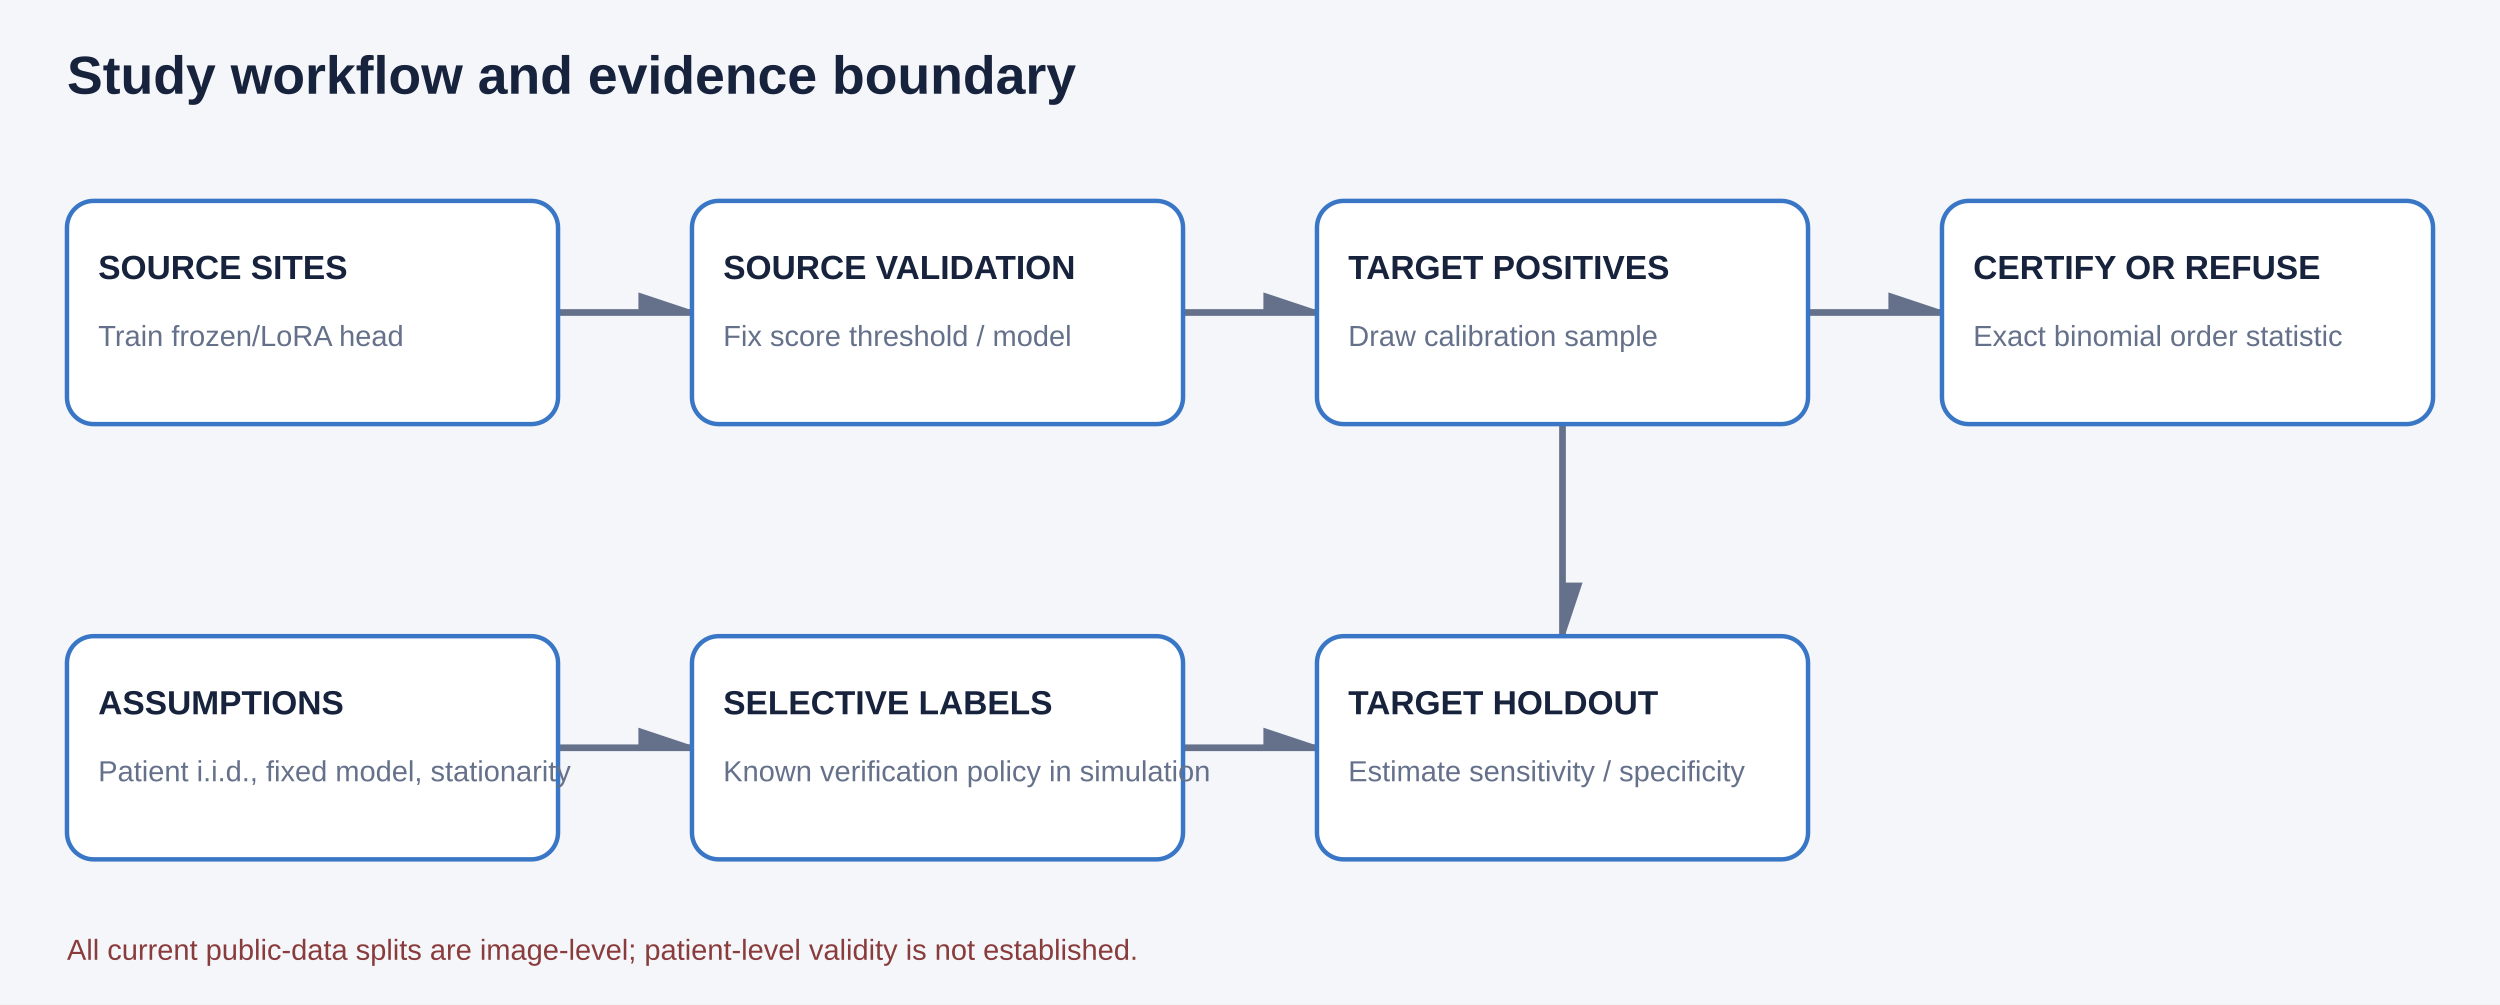
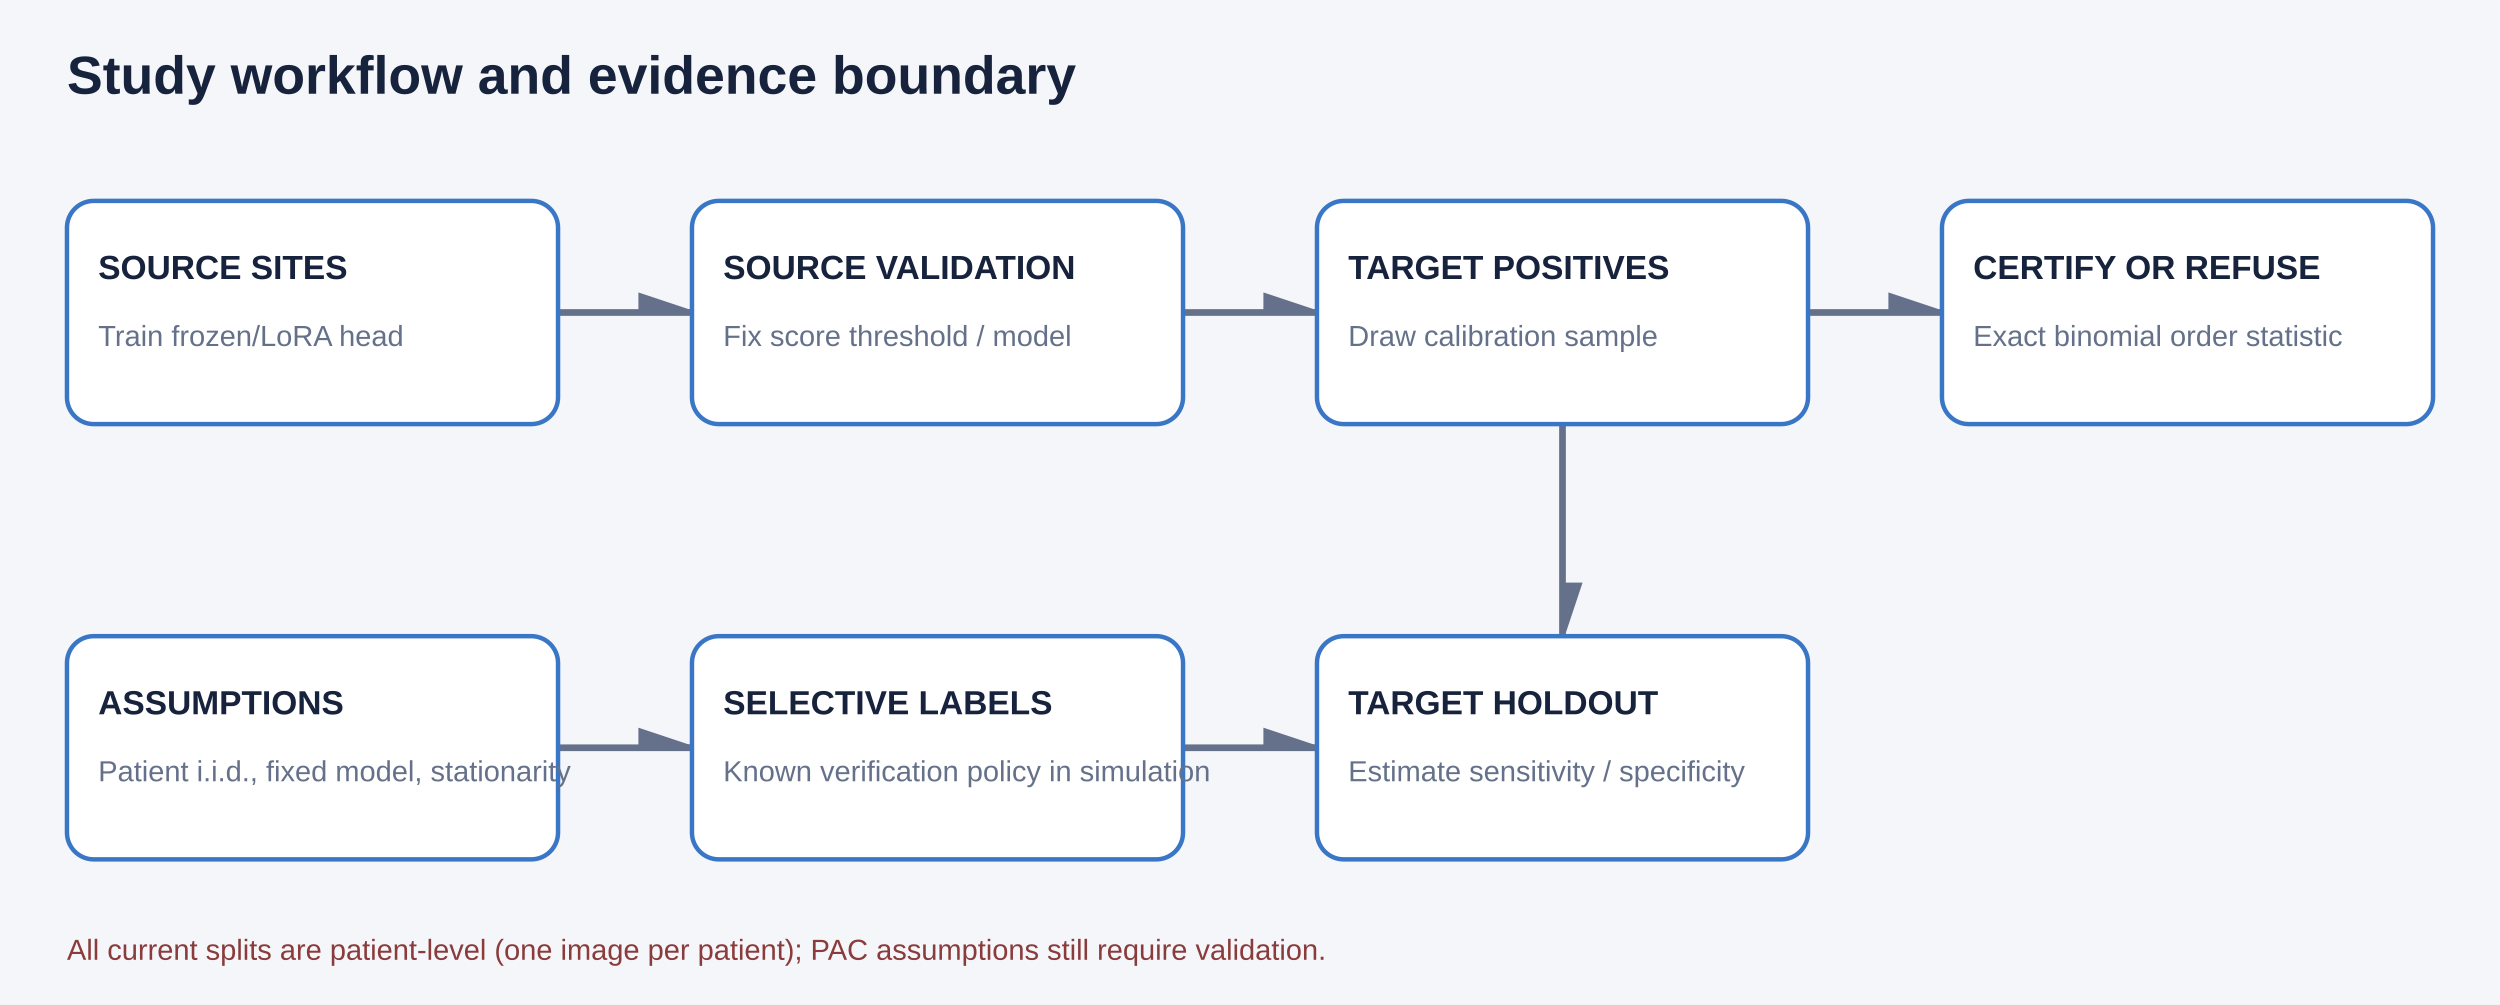
<svg xmlns="http://www.w3.org/2000/svg" width="1120" height="450" viewBox="0 0 1120 450">
  <rect width="1120" height="450" fill="#f4f6fa" />
  <text x="30" y="42" font-family="Arial" font-size="24" font-weight="bold" fill="#17233c">Study workflow and evidence boundary</text>
  <path d="M250 140 L310 140" stroke="#65718a" stroke-width="3" marker-end="url(#arrow)" />
  <path d="M530 140 L590 140" stroke="#65718a" stroke-width="3" marker-end="url(#arrow)" />
  <path d="M810 140 L870 140" stroke="#65718a" stroke-width="3" marker-end="url(#arrow)" />
  <path d="M700 190 L700 285" stroke="#65718a" stroke-width="3" marker-end="url(#arrow)" />
  <path d="M530 335 L590 335" stroke="#65718a" stroke-width="3" marker-end="url(#arrow)" />
  <path d="M250 335 L310 335" stroke="#65718a" stroke-width="3" marker-end="url(#arrow)" />
  <rect x="30" y="90" width="220" height="100" rx="12" fill="#ffffff" stroke="#3976c5" stroke-width="2" />
  <text x="44" y="125" font-family="Arial" font-size="15" font-weight="bold" fill="#17233c">SOURCE SITES</text>
  <text x="44" y="155" font-family="Arial" font-size="13" fill="#65718a">Train frozen/LoRA head</text>
  <rect x="310" y="90" width="220" height="100" rx="12" fill="#ffffff" stroke="#3976c5" stroke-width="2" />
  <text x="324" y="125" font-family="Arial" font-size="15" font-weight="bold" fill="#17233c">SOURCE VALIDATION</text>
  <text x="324" y="155" font-family="Arial" font-size="13" fill="#65718a">Fix score threshold / model</text>
  <rect x="590" y="90" width="220" height="100" rx="12" fill="#ffffff" stroke="#3976c5" stroke-width="2" />
  <text x="604" y="125" font-family="Arial" font-size="15" font-weight="bold" fill="#17233c">TARGET POSITIVES</text>
  <text x="604" y="155" font-family="Arial" font-size="13" fill="#65718a">Draw calibration sample</text>
  <rect x="870" y="90" width="220" height="100" rx="12" fill="#ffffff" stroke="#3976c5" stroke-width="2" />
  <text x="884" y="125" font-family="Arial" font-size="15" font-weight="bold" fill="#17233c">CERTIFY OR REFUSE</text>
  <text x="884" y="155" font-family="Arial" font-size="13" fill="#65718a">Exact binomial order statistic</text>
  <rect x="590" y="285" width="220" height="100" rx="12" fill="#ffffff" stroke="#3976c5" stroke-width="2" />
  <text x="604" y="320" font-family="Arial" font-size="15" font-weight="bold" fill="#17233c">TARGET HOLDOUT</text>
  <text x="604" y="350" font-family="Arial" font-size="13" fill="#65718a">Estimate sensitivity / specificity</text>
  <rect x="310" y="285" width="220" height="100" rx="12" fill="#ffffff" stroke="#3976c5" stroke-width="2" />
  <text x="324" y="320" font-family="Arial" font-size="15" font-weight="bold" fill="#17233c">SELECTIVE LABELS</text>
  <text x="324" y="350" font-family="Arial" font-size="13" fill="#65718a">Known verification policy in simulation</text>
  <rect x="30" y="285" width="220" height="100" rx="12" fill="#ffffff" stroke="#3976c5" stroke-width="2" />
  <text x="44" y="320" font-family="Arial" font-size="15" font-weight="bold" fill="#17233c">ASSUMPTIONS</text>
  <text x="44" y="350" font-family="Arial" font-size="13" fill="#65718a">Patient i.i.d., fixed model, stationarity</text>
  <defs>
    <marker id="arrow" markerWidth="10" height="10" refX="8" refY="3" orient="auto">
      <path d="M0,0 L0,6 L9,3 z" fill="#65718a" />
    </marker>
  </defs>
-   <text x="30" y="430" font-family="Arial" font-size="13" fill="#8a3b3b">All current public-data splits are image-level; patient-level validity is not established.</text>
+   <text x="30" y="430" font-family="Arial" font-size="13" fill="#8a3b3b">All current splits are patient-level (one image per patient); PAC assumptions still require validation.</text>
</svg>
